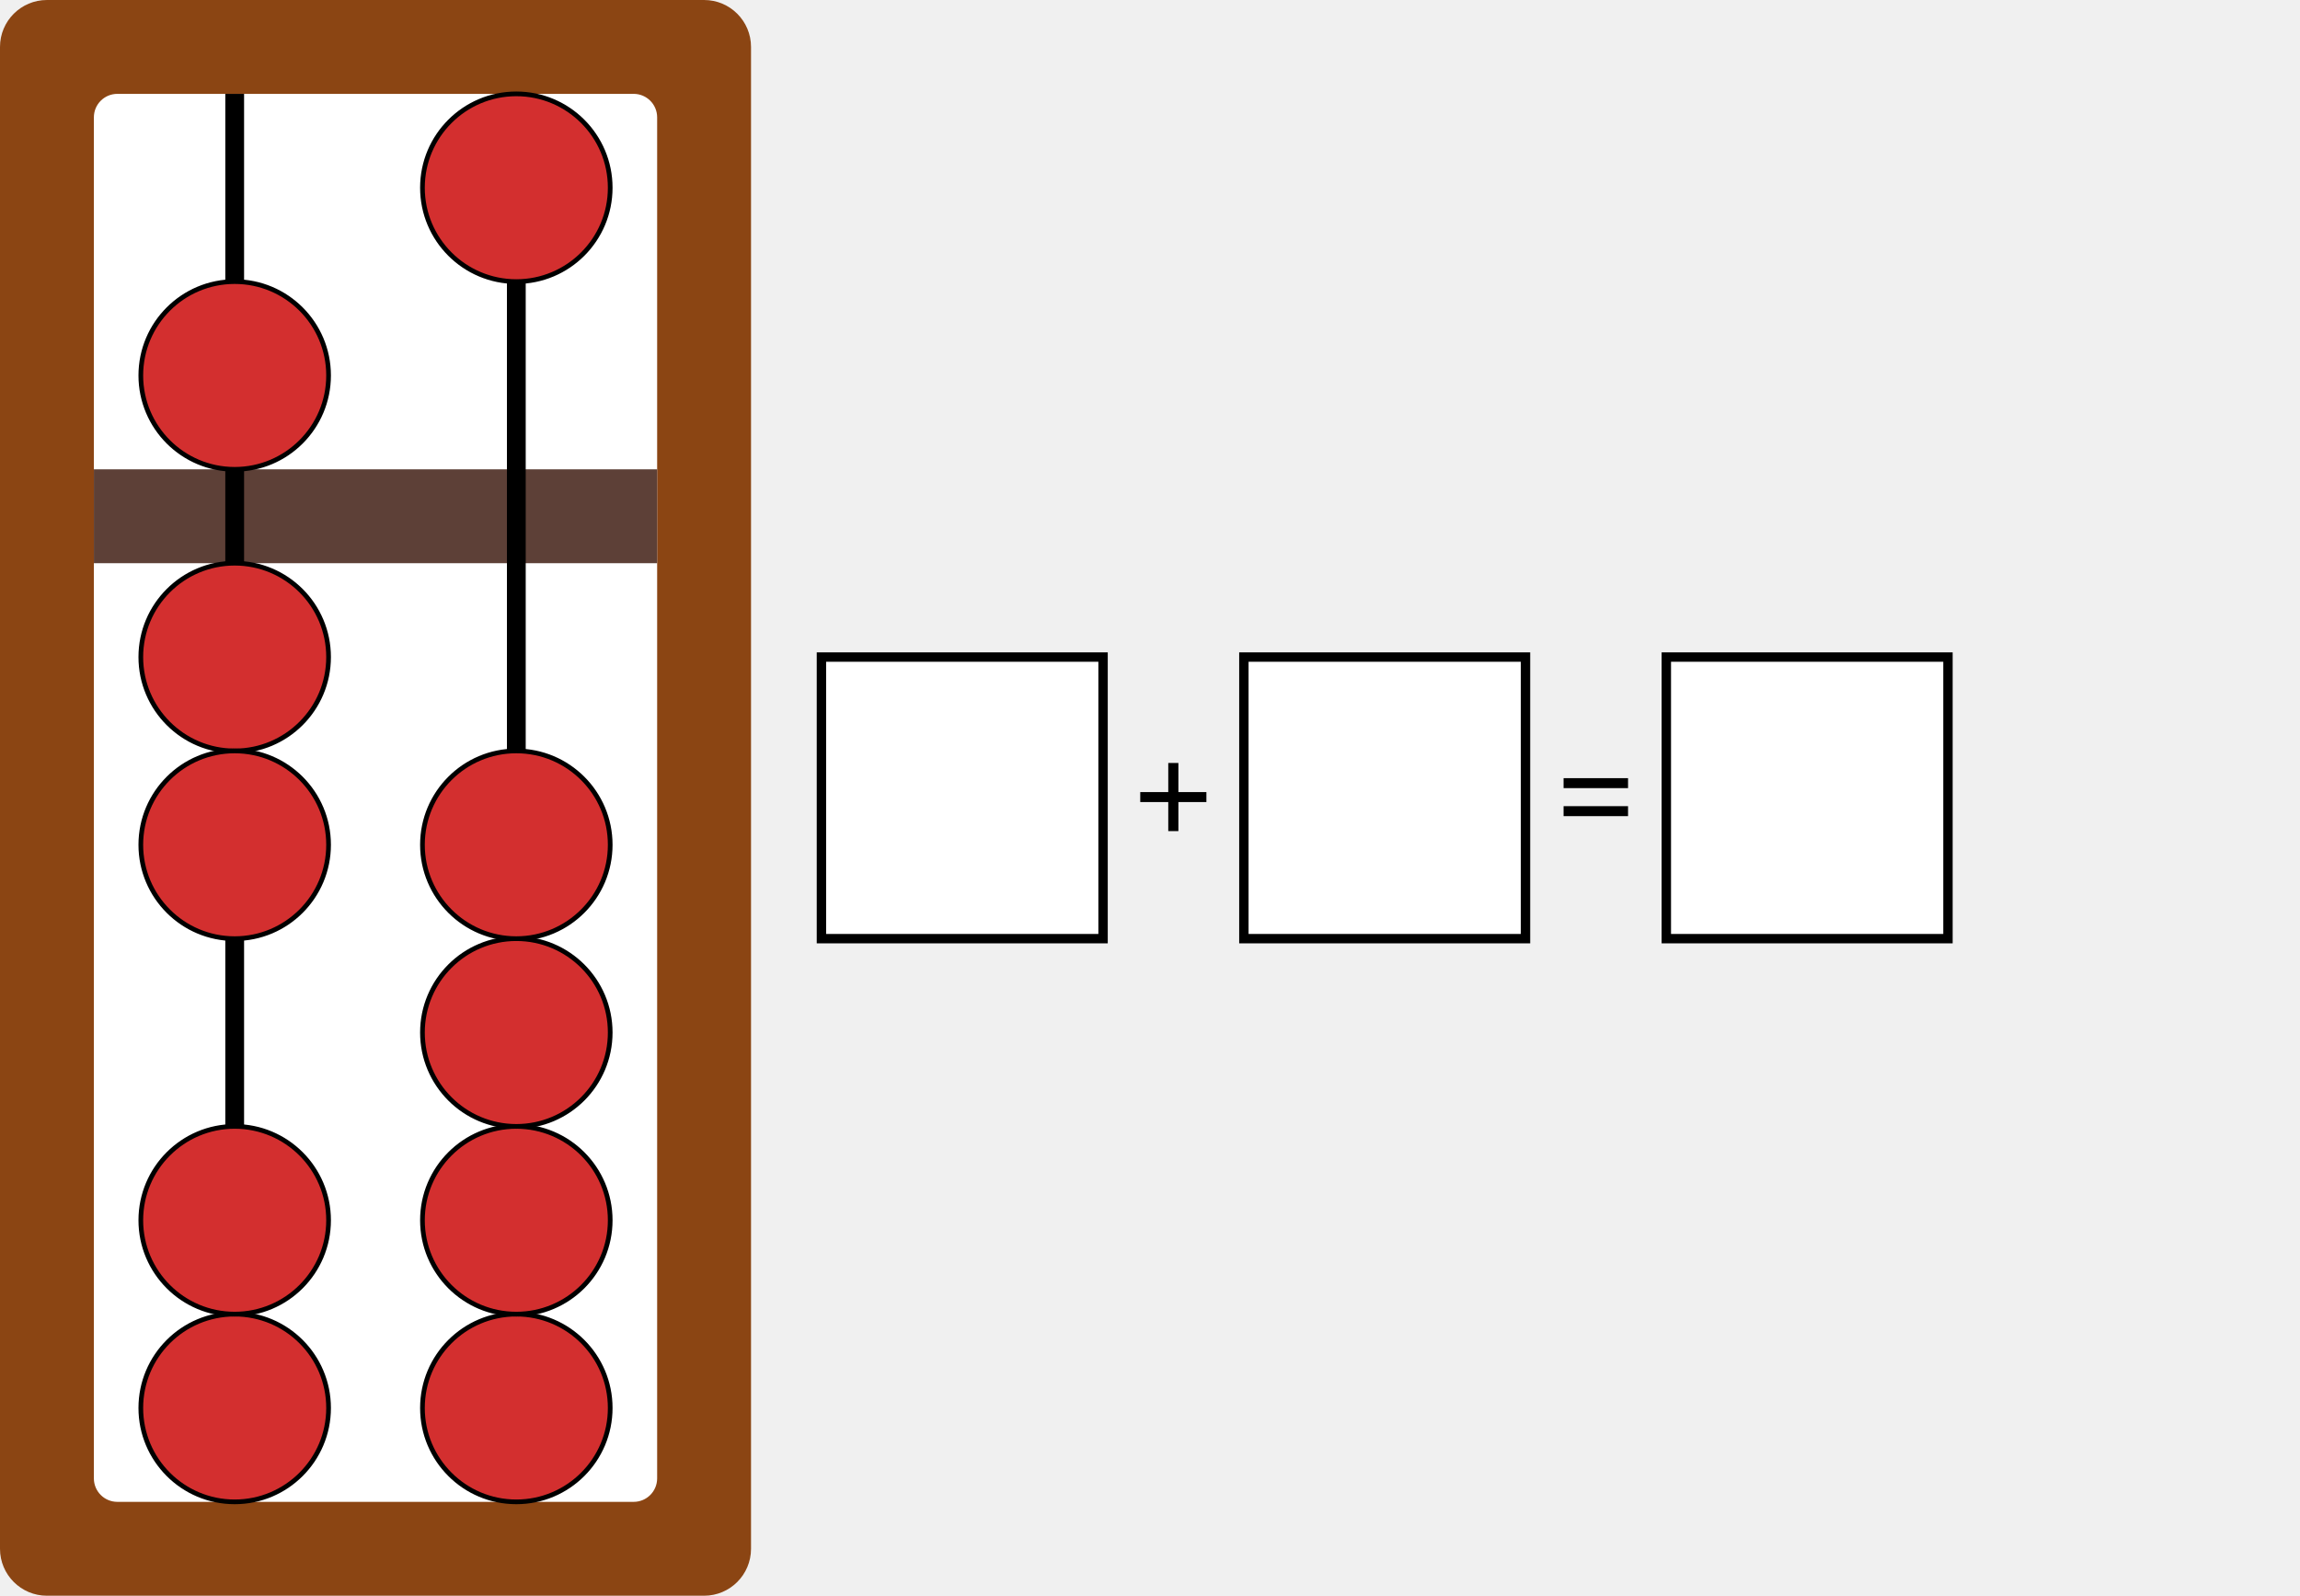
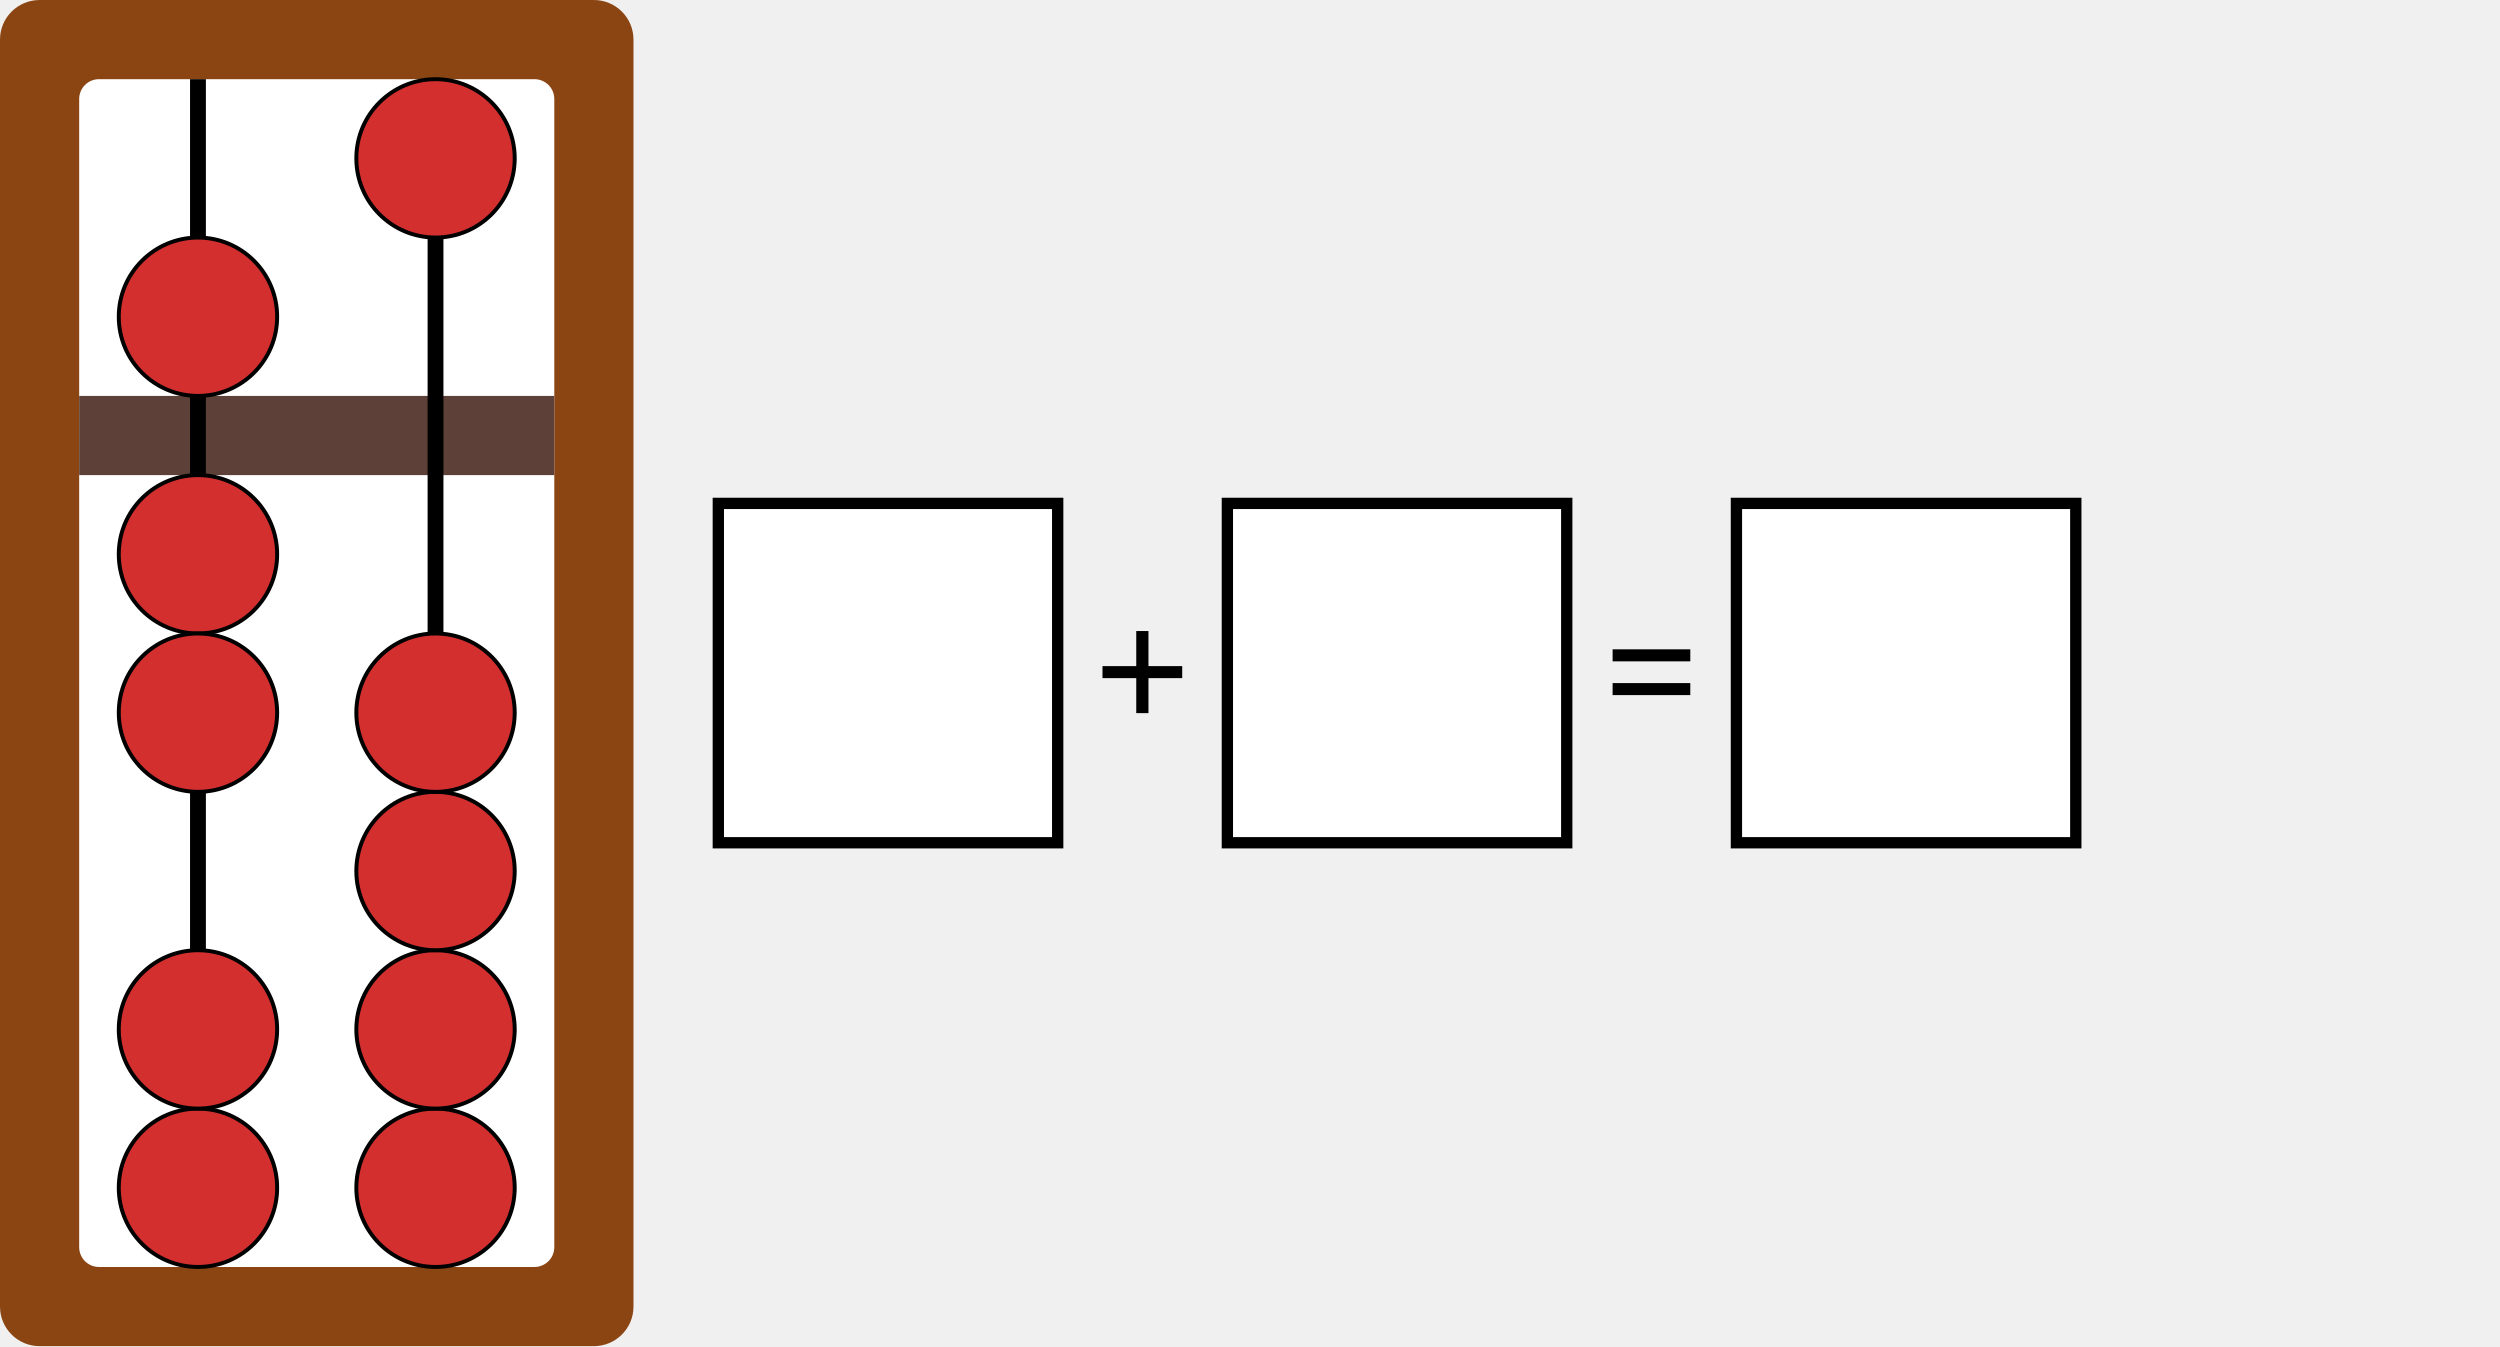
- <svg xmlns="http://www.w3.org/2000/svg" width="490.0" height="340.0" viewBox="0 0 490.0 340.0">
+ <svg xmlns="http://www.w3.org/2000/svg" width="442.0" height="238" viewBox="0 0 442.0 238">
  <defs>
</defs>
-   <g transform="translate(0,0.0) scale(1.0)">
+   <g transform="translate(0,0.0) scale(0.7)">
    <rect x="0" y="0" width="160" height="340" fill="#8B4513" rx="10" ry="10" />
    <rect x="20" y="20" width="120" height="300" fill="white" rx="5" ry="5" />
    <rect x="20" y="100" width="120" height="20" fill="#5D4037" />
    <path d="M110.0,20 L110.0,320" stroke="black" stroke-width="4" />
    <circle cx="110.0" cy="40" r="20" fill="#d32f2f" stroke="black" />
    <circle cx="110.0" cy="300" r="20" fill="#d32f2f" stroke="black" />
    <circle cx="110.0" cy="260" r="20" fill="#d32f2f" stroke="black" />
    <circle cx="110.0" cy="220" r="20" fill="#d32f2f" stroke="black" />
    <circle cx="110.0" cy="180" r="20" fill="#d32f2f" stroke="black" />
    <path d="M50.0,20 L50.0,320" stroke="black" stroke-width="4" />
    <circle cx="50.0" cy="80" r="20" fill="#d32f2f" stroke="black" />
    <circle cx="50.0" cy="140" r="20" fill="#d32f2f" stroke="black" />
    <circle cx="50.0" cy="180" r="20" fill="#d32f2f" stroke="black" />
    <circle cx="50.0" cy="300" r="20" fill="#d32f2f" stroke="black" />
    <circle cx="50.0" cy="260" r="20" fill="#d32f2f" stroke="black" />
  </g>
-   <rect x="175.0" y="140.0" width="60" height="60" fill="white" stroke="black" stroke-width="2" />
-   <text x="250.0" y="170.0" font-size="30" font-family="Chalkboard SE" fill="black" text-anchor="middle" dominant-baseline="middle">+</text>
-   <rect x="265.0" y="140.0" width="60" height="60" fill="white" stroke="black" stroke-width="2" />
-   <text x="340.0" y="170.0" font-size="30" font-family="Chalkboard SE" fill="black" text-anchor="middle" dominant-baseline="middle">=</text>
-   <rect x="355.0" y="140.0" width="60" height="60" fill="white" stroke="black" stroke-width="2" />
+   <rect x="127.0" y="89" width="60" height="60" fill="white" stroke="black" stroke-width="2" />
+   <text x="202.0" y="119" font-size="30" font-family="Chalkboard SE" fill="black" text-anchor="middle" dominant-baseline="middle">+</text>
+   <rect x="217.0" y="89" width="60" height="60" fill="white" stroke="black" stroke-width="2" />
+   <text x="292.0" y="119" font-size="30" font-family="Chalkboard SE" fill="black" text-anchor="middle" dominant-baseline="middle">=</text>
+   <rect x="307.0" y="89" width="60" height="60" fill="white" stroke="black" stroke-width="2" />
</svg>
